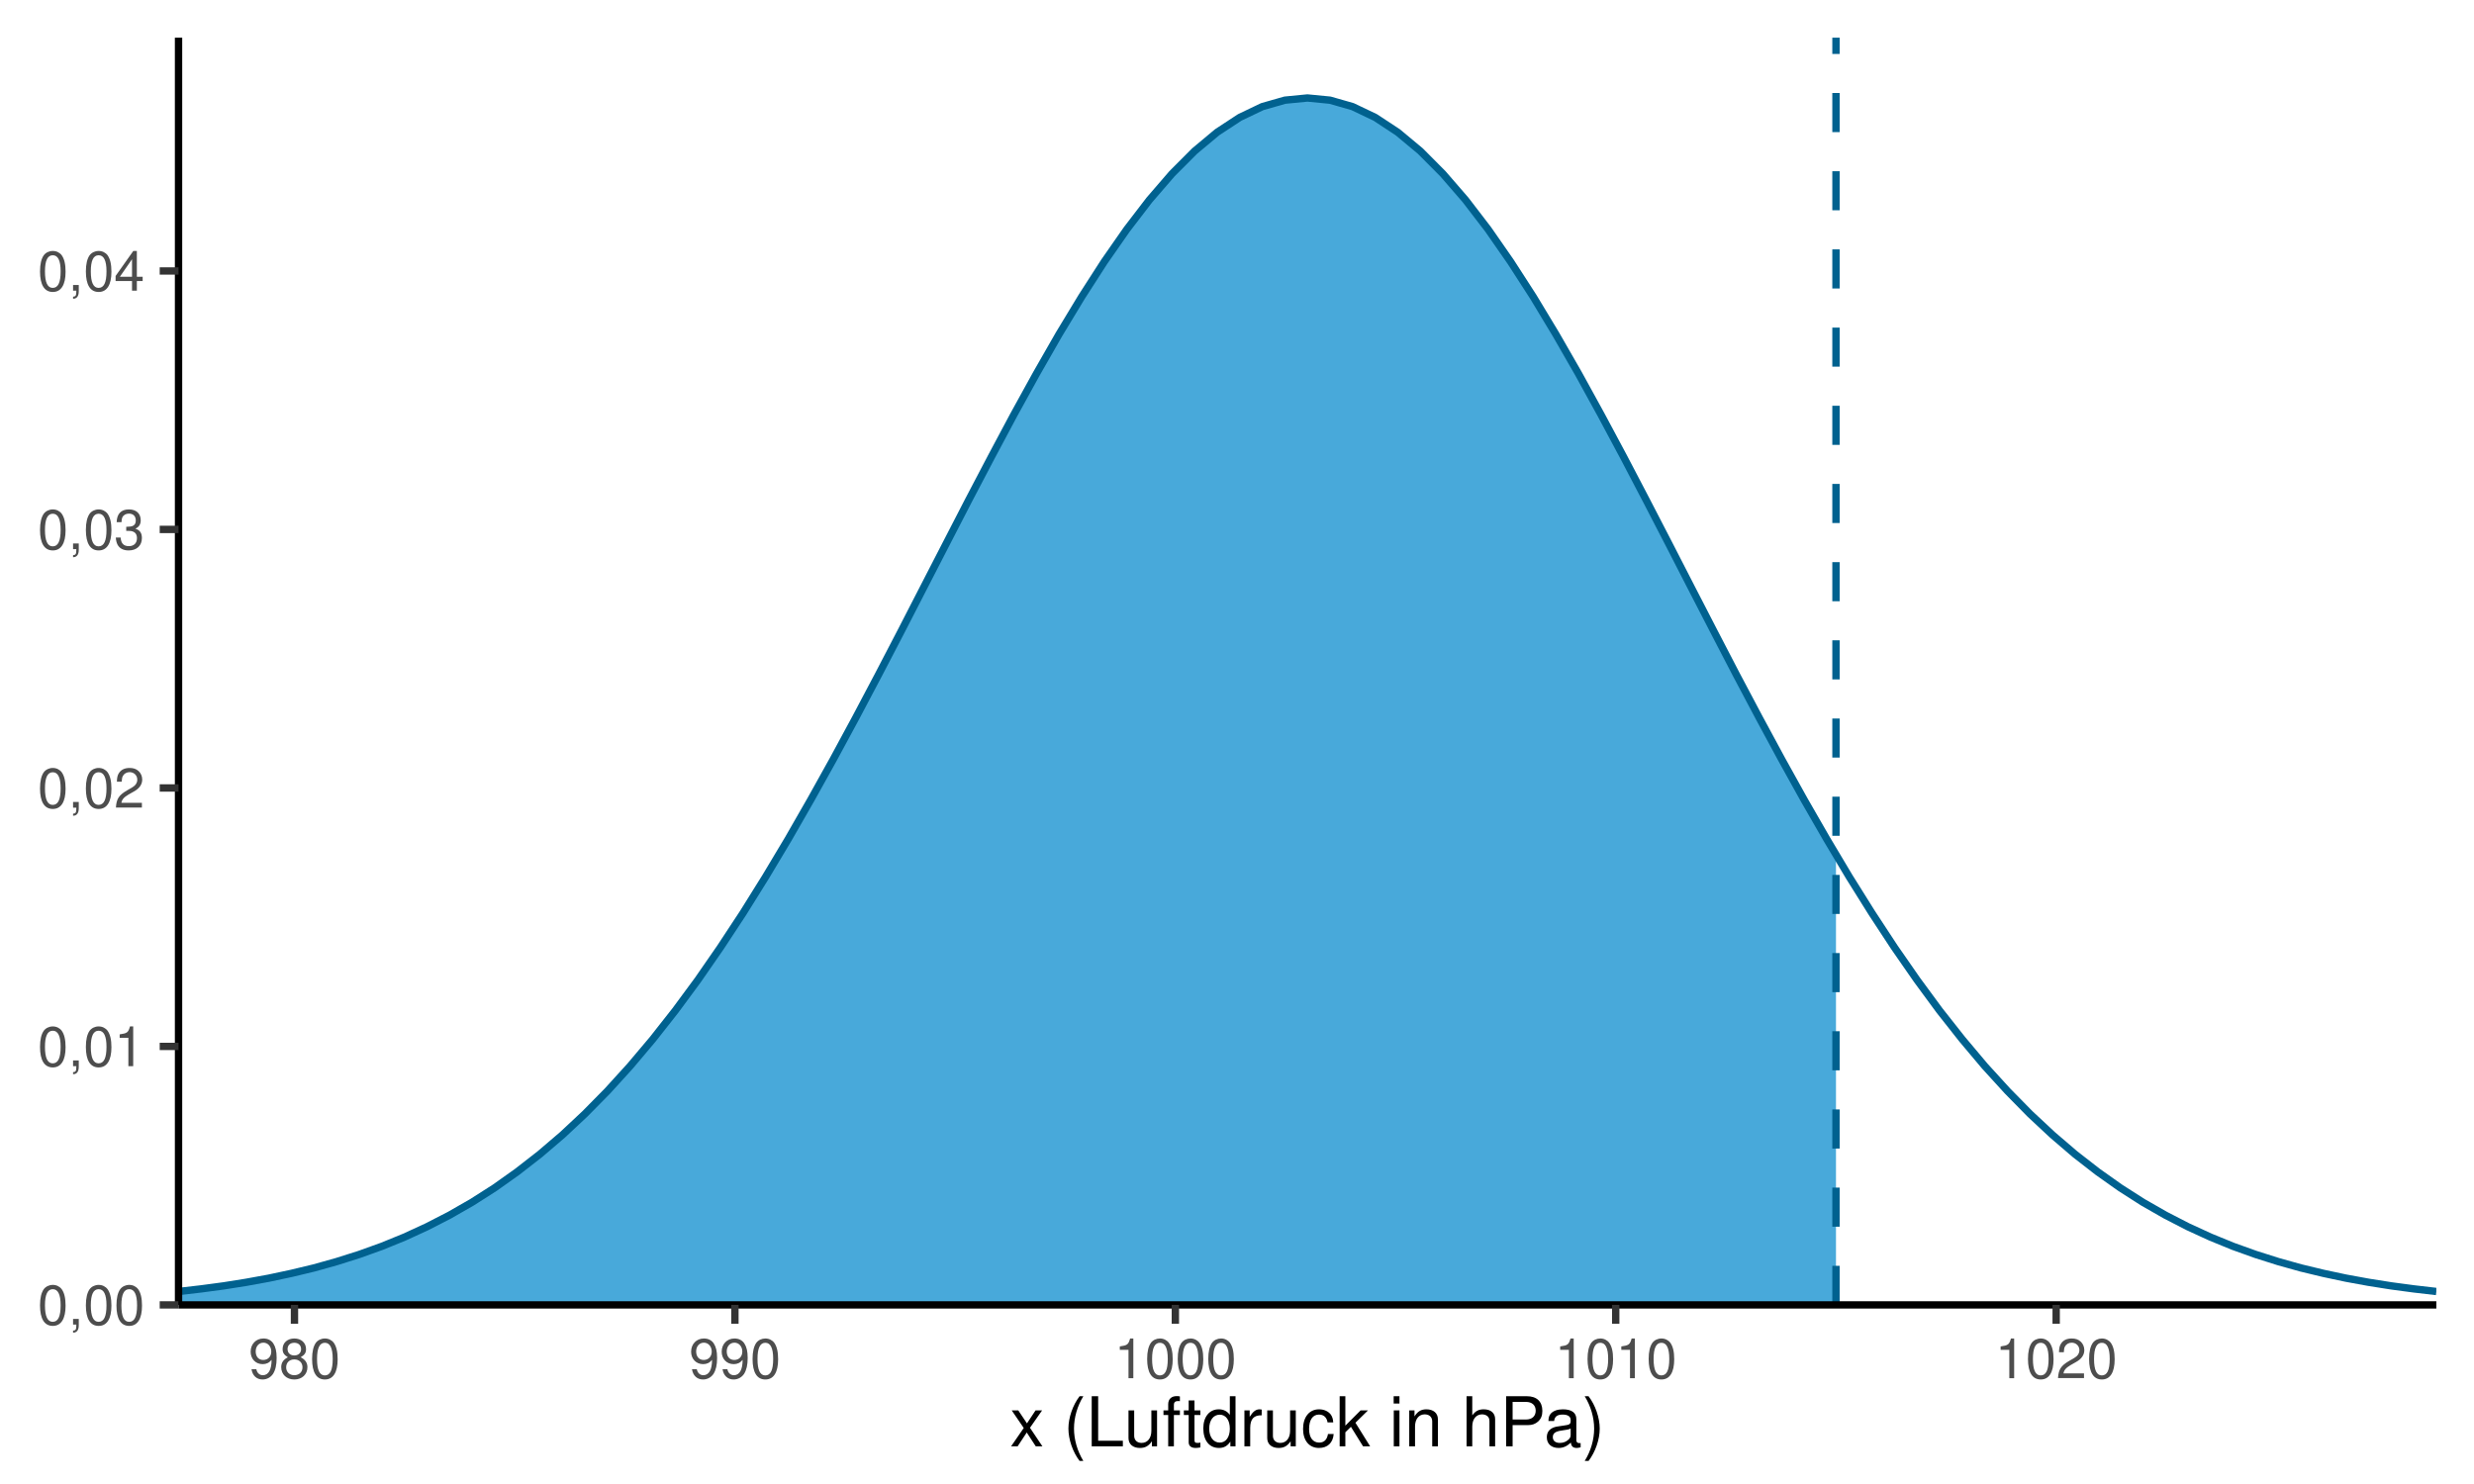
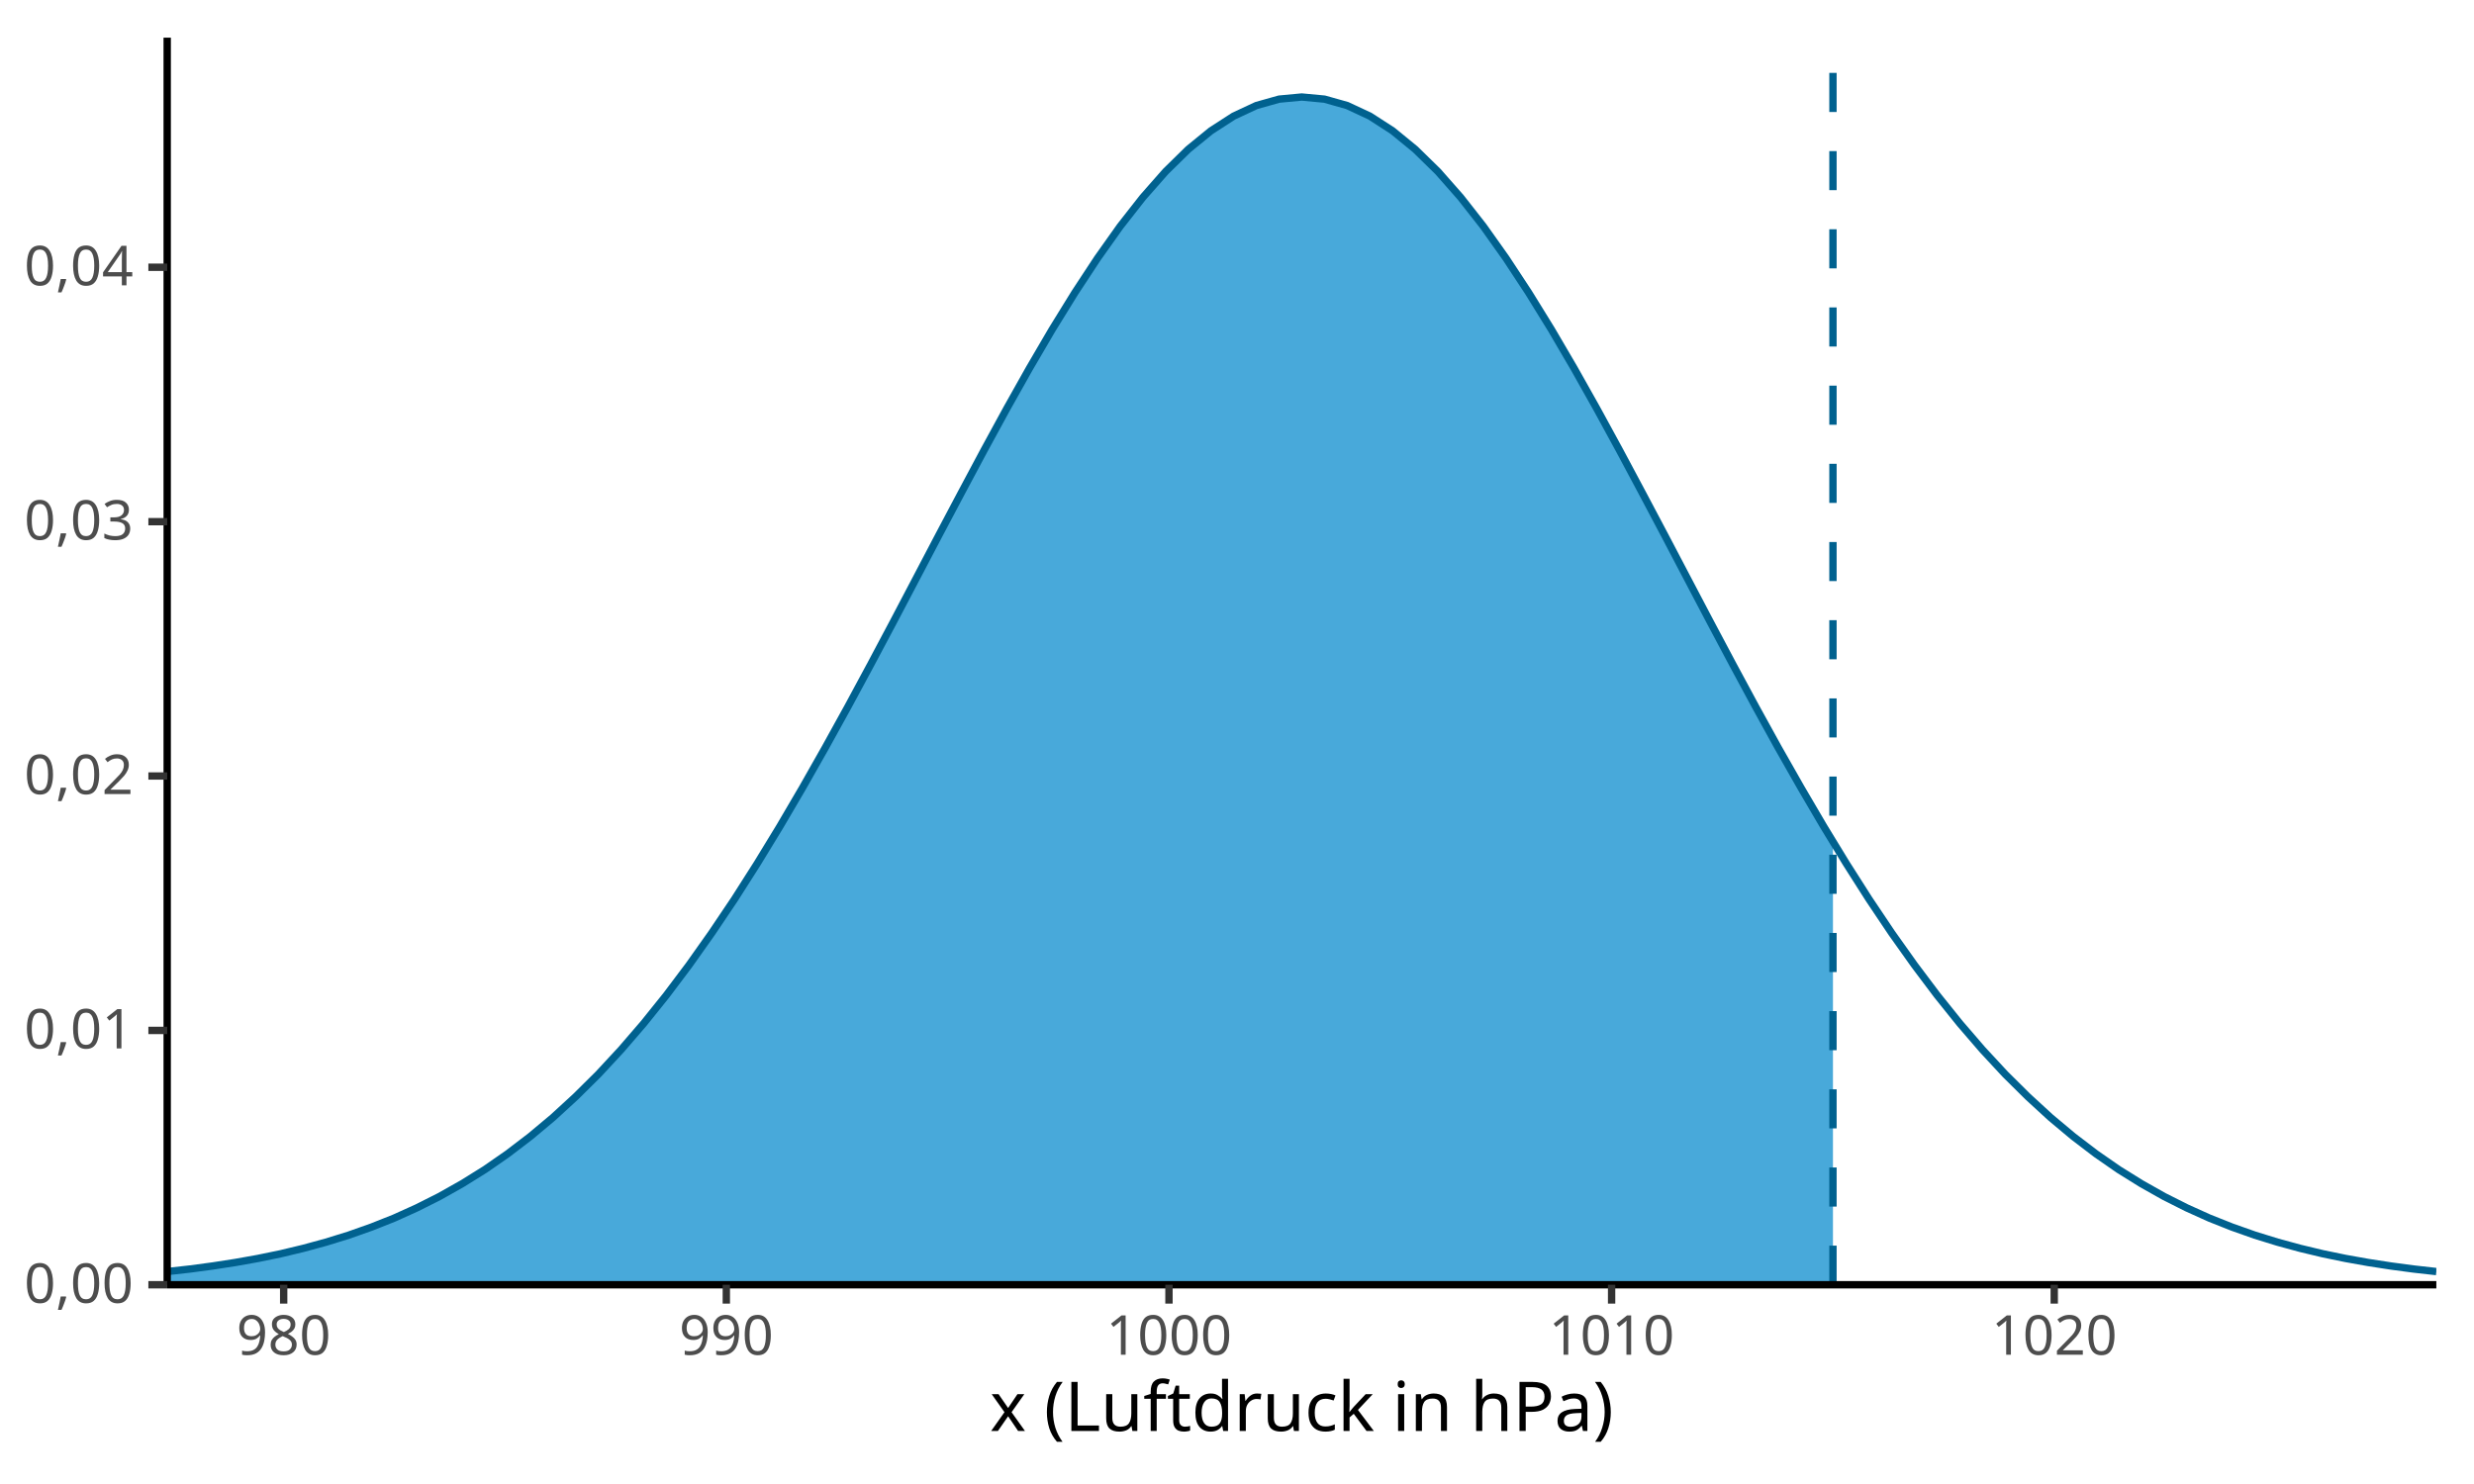
<svg xmlns="http://www.w3.org/2000/svg" class="svglite" width="360.00pt" height="216.00pt" viewBox="0 0 360.00 216.00">
  <defs>
    <style type="text/css">
    .svglite line, .svglite polyline, .svglite polygon, .svglite path, .svglite rect, .svglite circle {
      fill: none;
      stroke: #000000;
      stroke-linecap: round;
      stroke-linejoin: round;
      stroke-miterlimit: 10.00;
    }
  </style>
  </defs>
  <rect width="100%" height="100%" style="stroke: none; fill: #FFFFFF;" />
  <defs>
    <clipPath id="cpMC4wMHwzNjAuMDB8MC4wMHwyMTYuMDA=">
      <rect x="0.00" y="0.00" width="360.00" height="216.00" />
    </clipPath>
  </defs>
  <g clip-path="url(#cpMC4wMHwzNjAuMDB8MC4wMHwyMTYuMDA=)">
    <rect x="0" y="0.00" width="360.00" height="216.00" style="stroke-width: 1.07; stroke: #FFFFFF; fill: #FFFFFF;" />
  </g>
  <defs>
-     <clipPath id="cpMjUuOTh8MzU0LjUyfDUuNDh8MTg5Ljkz">
-       <rect x="25.98" y="5.48" width="328.54" height="184.45" />
+     <clipPath id="cpMjQuMzN8MzU0LjUyfDUuNDh8MTg3LjAw">
+       <rect x="24.33" y="5.48" width="330.19" height="181.52" />
    </clipPath>
  </defs>
-   <g clip-path="url(#cpMjUuOTh8MzU0LjUyfDUuNDh8MTg5Ljkz)">
-     <rect x="25.98" y="5.48" width="328.54" height="184.45" style="stroke-width: 1.07; stroke: none; fill: #FFFFFF;" />
-     <polygon points="25.98,187.98 28.40,187.71 30.81,187.40 33.22,187.06 35.63,186.67 38.04,186.24 40.45,185.77 42.87,185.24 45.28,184.65 47.69,184.01 50.10,183.29 52.51,182.51 54.93,181.65 57.34,180.70 59.75,179.67 62.16,178.55 64.57,177.32 66.98,176.00 69.40,174.56 71.81,173.00 74.22,171.33 76.63,169.53 79.04,167.60 81.45,165.53 83.87,163.33 86.28,160.98 88.69,158.48 91.10,155.84 93.51,153.04 95.92,150.10 98.34,147.00 100.75,143.75 103.16,140.35 105.57,136.80 107.98,133.11 110.39,129.28 112.81,125.32 115.22,121.24 117.63,117.03 120.04,112.72 122.45,108.32 124.87,103.82 127.28,99.26 129.69,94.64 132.10,89.98 134.51,85.30 136.92,80.61 139.34,75.93 141.75,71.27 144.16,66.67 146.57,62.14 148.98,57.70 151.39,53.37 153.81,49.17 156.22,45.12 158.63,41.25 161.04,37.56 163.45,34.09 165.86,30.85 168.28,27.86 170.69,25.13 173.10,22.67 175.51,20.51 177.92,18.66 180.33,17.12 182.75,15.91 185.16,15.02 187.57,14.47 189.98,14.27 192.39,14.40 194.81,14.87 197.22,15.68 199.63,16.82 202.04,18.29 204.45,20.07 206.86,22.16 209.28,24.55 211.69,27.22 214.10,30.16 216.51,33.34 218.92,36.77 221.33,40.40 223.75,44.24 226.16,48.25 228.57,52.41 230.98,56.72 233.39,61.14 235.80,65.65 238.22,70.24 240.63,74.88 243.04,79.55 245.45,84.25 247.86,88.93 250.27,93.60 252.69,98.23 255.10,102.81 257.51,107.31 259.92,111.74 262.33,116.07 264.75,120.30 267.16,124.42 267.16,189.93 264.75,189.93 262.33,189.93 259.92,189.93 257.51,189.93 255.10,189.93 252.69,189.93 250.27,189.93 247.86,189.93 245.45,189.93 243.04,189.93 240.63,189.93 238.22,189.93 235.80,189.93 233.39,189.93 230.98,189.93 228.57,189.93 226.16,189.93 223.75,189.93 221.33,189.93 218.92,189.93 216.51,189.93 214.10,189.93 211.69,189.93 209.28,189.93 206.86,189.93 204.45,189.93 202.04,189.93 199.63,189.93 197.22,189.93 194.81,189.93 192.39,189.93 189.98,189.93 187.57,189.93 185.16,189.93 182.75,189.93 180.33,189.93 177.92,189.93 175.51,189.93 173.10,189.93 170.69,189.93 168.28,189.93 165.86,189.93 163.45,189.93 161.04,189.93 158.63,189.93 156.22,189.93 153.81,189.93 151.39,189.93 148.98,189.93 146.57,189.93 144.16,189.93 141.75,189.93 139.34,189.93 136.92,189.93 134.51,189.93 132.10,189.93 129.69,189.93 127.28,189.93 124.87,189.93 122.45,189.93 120.04,189.93 117.63,189.93 115.22,189.93 112.81,189.93 110.39,189.93 107.98,189.93 105.57,189.93 103.16,189.93 100.75,189.93 98.34,189.93 95.92,189.93 93.51,189.93 91.10,189.93 88.69,189.93 86.28,189.93 83.87,189.93 81.45,189.93 79.04,189.93 76.63,189.93 74.22,189.93 71.81,189.93 69.40,189.93 66.98,189.93 64.57,189.93 62.16,189.93 59.75,189.93 57.34,189.93 54.93,189.93 52.51,189.93 50.10,189.93 47.69,189.93 45.28,189.93 42.87,189.93 40.45,189.93 38.04,189.93 35.63,189.93 33.22,189.93 30.81,189.93 28.40,189.93 25.98,189.93 " style="stroke-width: 0.00; stroke: none; fill: #48A9DA;" />
-     <polyline points="25.98,187.98 28.40,187.71 30.81,187.40 33.22,187.06 35.63,186.67 38.04,186.24 40.45,185.77 42.87,185.24 45.28,184.65 47.69,184.01 50.10,183.29 52.51,182.51 54.93,181.65 57.34,180.70 59.75,179.67 62.16,178.55 64.57,177.32 66.98,176.00 69.40,174.56 71.81,173.00 74.22,171.33 76.63,169.53 79.04,167.60 81.45,165.53 83.87,163.33 86.28,160.98 88.69,158.48 91.10,155.84 93.51,153.04 95.92,150.10 98.34,147.00 100.75,143.75 103.16,140.35 105.57,136.80 107.98,133.11 110.39,129.28 112.81,125.32 115.22,121.24 117.63,117.03 120.04,112.72 122.45,108.32 124.87,103.82 127.28,99.26 129.69,94.64 132.10,89.98 134.51,85.30 136.92,80.61 139.34,75.93 141.75,71.27 144.16,66.67 146.57,62.14 148.98,57.70 151.39,53.37 153.81,49.17 156.22,45.12 158.63,41.25 161.04,37.56 163.45,34.09 165.86,30.85 168.28,27.86 170.69,25.13 173.10,22.67 175.51,20.51 177.92,18.66 180.33,17.12 182.75,15.91 185.16,15.02 187.57,14.47 189.98,14.27 192.39,14.40 194.81,14.87 197.22,15.68 199.63,16.82 202.04,18.29 204.45,20.07 206.86,22.16 209.28,24.55 211.69,27.22 214.10,30.16 216.51,33.34 218.92,36.77 221.33,40.40 223.75,44.24 226.16,48.25 228.57,52.41 230.98,56.72 233.39,61.14 235.80,65.65 238.22,70.24 240.63,74.88 243.04,79.55 245.45,84.25 247.86,88.93 250.27,93.60 252.69,98.23 255.10,102.81 257.51,107.31 259.92,111.74 262.33,116.07 264.75,120.30 267.16,124.42 " style="stroke-width: 1.07; stroke: none;" />
-     <polyline points="267.16,189.93 264.75,189.93 262.33,189.93 259.92,189.93 257.51,189.93 255.10,189.93 252.69,189.93 250.27,189.93 247.86,189.93 245.45,189.93 243.04,189.93 240.63,189.93 238.22,189.93 235.80,189.93 233.39,189.93 230.98,189.93 228.57,189.93 226.16,189.93 223.75,189.93 221.33,189.93 218.92,189.93 216.51,189.93 214.10,189.93 211.69,189.93 209.28,189.93 206.86,189.93 204.45,189.93 202.04,189.93 199.63,189.93 197.22,189.93 194.81,189.93 192.39,189.93 189.98,189.93 187.57,189.93 185.16,189.93 182.75,189.93 180.33,189.93 177.92,189.93 175.51,189.93 173.10,189.93 170.69,189.93 168.28,189.93 165.86,189.93 163.45,189.93 161.04,189.93 158.63,189.93 156.22,189.93 153.81,189.93 151.39,189.93 148.98,189.93 146.57,189.93 144.16,189.93 141.75,189.93 139.34,189.93 136.92,189.93 134.51,189.93 132.10,189.93 129.69,189.93 127.28,189.93 124.87,189.93 122.45,189.93 120.04,189.93 117.63,189.93 115.22,189.93 112.81,189.93 110.39,189.93 107.98,189.93 105.57,189.93 103.16,189.93 100.75,189.93 98.34,189.93 95.92,189.93 93.51,189.93 91.10,189.93 88.69,189.93 86.28,189.93 83.87,189.93 81.45,189.93 79.04,189.93 76.63,189.93 74.22,189.93 71.81,189.93 69.40,189.93 66.98,189.93 64.57,189.93 62.16,189.93 59.75,189.93 57.34,189.93 54.93,189.93 52.51,189.93 50.10,189.93 47.69,189.93 45.28,189.93 42.87,189.93 40.45,189.93 38.04,189.93 35.63,189.93 33.22,189.93 30.81,189.93 28.40,189.93 25.98,189.93 " style="stroke-width: 1.07; stroke: none;" />
-     <polyline points="25.98,187.98 29.27,187.60 32.56,187.16 35.84,186.64 39.13,186.04 42.41,185.34 45.70,184.55 48.98,183.63 52.27,182.59 55.55,181.41 58.84,180.07 62.12,178.56 65.41,176.87 68.69,174.99 71.98,172.89 75.26,170.56 78.55,168.00 81.84,165.19 85.12,162.12 88.41,158.78 91.69,155.17 94.98,151.27 98.26,147.10 101.55,142.64 104.83,137.90 108.12,132.90 111.40,127.64 114.69,122.14 117.97,116.42 121.26,110.51 124.55,104.42 127.83,98.21 131.12,91.89 134.40,85.51 137.69,79.12 140.97,72.76 144.26,66.49 147.54,60.34 150.83,54.37 154.11,48.64 157.40,43.20 160.68,38.10 163.97,33.38 167.26,29.09 170.54,25.29 173.83,21.99 177.11,19.25 180.40,17.09 183.68,15.52 186.97,14.58 190.25,14.26 193.54,14.58 196.82,15.52 200.11,17.09 203.39,19.25 206.68,21.99 209.96,25.29 213.25,29.09 216.54,33.38 219.82,38.10 223.11,43.20 226.39,48.64 229.68,54.37 232.96,60.34 236.25,66.49 239.53,72.76 242.82,79.12 246.10,85.51 249.39,91.89 252.67,98.21 255.96,104.42 259.25,110.51 262.53,116.42 265.82,122.14 269.10,127.64 272.39,132.90 275.67,137.90 278.96,142.64 282.24,147.10 285.53,151.27 288.81,155.17 292.10,158.78 295.38,162.12 298.67,165.19 301.95,168.00 305.24,170.56 308.53,172.89 311.81,174.99 315.10,176.87 318.38,178.56 321.67,180.07 324.95,181.41 328.24,182.59 331.52,183.63 334.81,184.55 338.09,185.34 341.38,186.04 344.66,186.64 347.95,187.16 351.24,187.60 354.52,187.98 " style="stroke-width: 1.07; stroke: #00618F; stroke-linecap: butt;" />
-     <line x1="267.16" y1="189.93" x2="267.16" y2="5.48" style="stroke-width: 1.07; stroke: #00618F; stroke-dasharray: 5.69,5.69; stroke-linecap: butt;" />
+   <g clip-path="url(#cpMjQuMzN8MzU0LjUyfDUuNDh8MTg3LjAw)">
+     <rect x="24.33" y="5.48" width="330.19" height="181.52" style="stroke-width: 1.07; stroke: none; fill: #FFFFFF;" />
+     <polygon points="24.33,185.08 26.75,184.81 29.18,184.51 31.60,184.17 34.02,183.79 36.45,183.37 38.87,182.90 41.30,182.38 43.72,181.81 46.14,181.17 48.57,180.47 50.99,179.70 53.42,178.85 55.84,177.92 58.26,176.90 60.69,175.80 63.11,174.59 65.53,173.29 67.96,171.87 70.38,170.34 72.81,168.69 75.23,166.92 77.65,165.02 80.08,162.99 82.50,160.82 84.93,158.51 87.35,156.05 89.77,153.45 92.20,150.70 94.62,147.80 97.04,144.75 99.47,141.55 101.89,138.21 104.32,134.72 106.74,131.08 109.16,127.32 111.59,123.42 114.01,119.40 116.44,115.26 118.86,111.02 121.28,106.68 123.71,102.26 126.13,97.77 128.56,93.23 130.98,88.64 133.40,84.03 135.83,79.41 138.25,74.81 140.67,70.23 143.10,65.70 145.52,61.24 147.95,56.87 150.37,52.61 152.79,48.47 155.22,44.49 157.64,40.68 160.07,37.05 162.49,33.64 164.91,30.45 167.34,27.50 169.76,24.81 172.19,22.40 174.61,20.28 177.03,18.45 179.46,16.94 181.88,15.74 184.30,14.87 186.73,14.33 189.15,14.13 191.58,14.26 194.00,14.72 196.42,15.52 198.85,16.64 201.27,18.08 203.70,19.84 206.12,21.90 208.54,24.25 210.97,26.87 213.39,29.76 215.82,32.90 218.24,36.27 220.66,39.85 223.09,43.62 225.51,47.57 227.93,51.67 230.36,55.90 232.78,60.25 235.21,64.69 237.63,69.21 240.05,73.78 242.48,78.38 244.90,82.99 247.33,87.61 249.75,92.20 252.17,96.76 254.60,101.26 257.02,105.70 259.45,110.05 261.87,114.32 264.29,118.48 266.72,122.53 266.72,187.00 264.29,187.00 261.87,187.00 259.45,187.00 257.02,187.00 254.60,187.00 252.17,187.00 249.75,187.00 247.33,187.00 244.90,187.00 242.48,187.00 240.05,187.00 237.63,187.00 235.21,187.00 232.78,187.00 230.36,187.00 227.93,187.00 225.51,187.00 223.09,187.00 220.66,187.00 218.24,187.00 215.82,187.00 213.39,187.00 210.97,187.00 208.54,187.00 206.12,187.00 203.70,187.00 201.27,187.00 198.85,187.00 196.42,187.00 194.00,187.00 191.58,187.00 189.15,187.00 186.73,187.00 184.30,187.00 181.88,187.00 179.46,187.00 177.03,187.00 174.61,187.00 172.19,187.00 169.76,187.00 167.34,187.00 164.91,187.00 162.49,187.00 160.07,187.00 157.64,187.00 155.22,187.00 152.79,187.00 150.37,187.00 147.95,187.00 145.52,187.00 143.10,187.00 140.67,187.00 138.25,187.00 135.83,187.00 133.40,187.00 130.98,187.00 128.56,187.00 126.13,187.00 123.71,187.00 121.28,187.00 118.86,187.00 116.44,187.00 114.01,187.00 111.59,187.00 109.16,187.00 106.74,187.00 104.32,187.00 101.89,187.00 99.47,187.00 97.04,187.00 94.62,187.00 92.20,187.00 89.77,187.00 87.35,187.00 84.93,187.00 82.50,187.00 80.08,187.00 77.65,187.00 75.23,187.00 72.81,187.00 70.38,187.00 67.96,187.00 65.53,187.00 63.11,187.00 60.69,187.00 58.26,187.00 55.84,187.00 53.42,187.00 50.99,187.00 48.57,187.00 46.14,187.00 43.72,187.00 41.30,187.00 38.87,187.00 36.45,187.00 34.02,187.00 31.60,187.00 29.18,187.00 26.75,187.00 24.33,187.00 " style="stroke-width: 0.00; stroke: none; fill: #48A9DA;" />
+     <polyline points="24.33,185.08 26.75,184.81 29.18,184.51 31.60,184.17 34.02,183.79 36.45,183.37 38.87,182.90 41.30,182.38 43.72,181.81 46.14,181.17 48.57,180.47 50.99,179.70 53.42,178.85 55.84,177.92 58.26,176.90 60.69,175.80 63.11,174.59 65.53,173.29 67.96,171.87 70.38,170.34 72.81,168.69 75.23,166.92 77.65,165.02 80.08,162.99 82.50,160.82 84.93,158.51 87.35,156.05 89.77,153.45 92.20,150.70 94.62,147.80 97.04,144.75 99.47,141.55 101.89,138.21 104.32,134.72 106.74,131.08 109.16,127.32 111.59,123.42 114.01,119.40 116.44,115.26 118.86,111.02 121.28,106.68 123.71,102.26 126.13,97.77 128.56,93.23 130.98,88.64 133.40,84.03 135.83,79.41 138.25,74.81 140.67,70.23 143.10,65.70 145.52,61.24 147.95,56.87 150.37,52.61 152.79,48.47 155.22,44.49 157.64,40.68 160.07,37.05 162.49,33.64 164.91,30.45 167.34,27.50 169.76,24.81 172.19,22.40 174.61,20.28 177.03,18.45 179.46,16.94 181.88,15.74 184.30,14.87 186.73,14.33 189.15,14.13 191.58,14.26 194.00,14.72 196.42,15.52 198.85,16.64 201.27,18.08 203.70,19.84 206.12,21.90 208.54,24.25 210.97,26.87 213.39,29.76 215.82,32.90 218.24,36.27 220.66,39.85 223.09,43.62 225.51,47.57 227.93,51.67 230.36,55.90 232.78,60.25 235.21,64.69 237.63,69.21 240.05,73.78 242.48,78.38 244.90,82.99 247.33,87.61 249.75,92.20 252.17,96.76 254.60,101.26 257.02,105.70 259.45,110.05 261.87,114.32 264.29,118.48 266.72,122.53 " style="stroke-width: 1.07; stroke: none;" />
+     <polyline points="266.72,187.00 264.29,187.00 261.87,187.00 259.45,187.00 257.02,187.00 254.60,187.00 252.17,187.00 249.75,187.00 247.33,187.00 244.90,187.00 242.48,187.00 240.05,187.00 237.63,187.00 235.21,187.00 232.78,187.00 230.36,187.00 227.93,187.00 225.51,187.00 223.09,187.00 220.66,187.00 218.24,187.00 215.82,187.00 213.39,187.00 210.97,187.00 208.54,187.00 206.12,187.00 203.70,187.00 201.27,187.00 198.85,187.00 196.42,187.00 194.00,187.00 191.58,187.00 189.15,187.00 186.73,187.00 184.30,187.00 181.88,187.00 179.46,187.00 177.03,187.00 174.61,187.00 172.19,187.00 169.76,187.00 167.34,187.00 164.91,187.00 162.49,187.00 160.07,187.00 157.64,187.00 155.22,187.00 152.79,187.00 150.37,187.00 147.95,187.00 145.52,187.00 143.10,187.00 140.67,187.00 138.25,187.00 135.83,187.00 133.40,187.00 130.98,187.00 128.56,187.00 126.13,187.00 123.71,187.00 121.28,187.00 118.86,187.00 116.44,187.00 114.01,187.00 111.59,187.00 109.16,187.00 106.74,187.00 104.32,187.00 101.89,187.00 99.47,187.00 97.04,187.00 94.62,187.00 92.20,187.00 89.77,187.00 87.35,187.00 84.93,187.00 82.50,187.00 80.08,187.00 77.65,187.00 75.23,187.00 72.81,187.00 70.38,187.00 67.96,187.00 65.53,187.00 63.11,187.00 60.69,187.00 58.26,187.00 55.84,187.00 53.42,187.00 50.99,187.00 48.57,187.00 46.14,187.00 43.72,187.00 41.30,187.00 38.87,187.00 36.45,187.00 34.02,187.00 31.60,187.00 29.18,187.00 26.75,187.00 24.33,187.00 " style="stroke-width: 1.07; stroke: none;" />
+     <polyline points="24.33,185.08 27.63,184.71 30.93,184.27 34.23,183.76 37.54,183.17 40.84,182.49 44.14,181.70 47.44,180.80 50.74,179.78 54.05,178.61 57.35,177.30 60.65,175.81 63.95,174.15 67.25,172.29 70.56,170.23 73.86,167.94 77.16,165.42 80.46,162.66 83.76,159.63 87.07,156.35 90.37,152.79 93.67,148.96 96.97,144.85 100.27,140.46 103.57,135.80 106.88,130.88 110.18,125.70 113.48,120.29 116.78,114.66 120.08,108.84 123.39,102.85 126.69,96.73 129.99,90.52 133.29,84.24 136.59,77.95 139.90,71.70 143.20,65.52 146.50,59.47 149.80,53.60 153.10,47.96 156.41,42.60 159.71,37.58 163.01,32.93 166.31,28.72 169.61,24.97 172.91,21.73 176.22,19.03 179.52,16.90 182.82,15.36 186.12,14.43 189.42,14.12 192.73,14.43 196.03,15.36 199.33,16.90 202.63,19.03 205.93,21.73 209.24,24.97 212.54,28.72 215.84,32.93 219.14,37.58 222.44,42.60 225.75,47.96 229.05,53.60 232.35,59.47 235.65,65.52 238.95,71.70 242.26,77.95 245.56,84.24 248.86,90.52 252.16,96.73 255.46,102.85 258.76,108.84 262.07,114.66 265.37,120.29 268.67,125.70 271.97,130.88 275.27,135.80 278.58,140.46 281.88,144.85 285.18,148.96 288.48,152.79 291.78,156.35 295.09,159.63 298.39,162.66 301.69,165.42 304.99,167.94 308.29,170.23 311.60,172.29 314.90,174.15 318.20,175.81 321.50,177.30 324.80,178.61 328.11,179.78 331.41,180.80 334.71,181.70 338.01,182.49 341.31,183.17 344.61,183.76 347.92,184.27 351.22,184.71 354.52,185.08 " style="stroke-width: 1.07; stroke: #00618F; stroke-linecap: butt;" />
+     <line x1="266.72" y1="187.00" x2="266.72" y2="5.48" style="stroke-width: 1.07; stroke: #00618F; stroke-dasharray: 5.69,5.69; stroke-linecap: butt;" />
  </g>
  <g clip-path="url(#cpMC4wMHwzNjAuMDB8MC4wMHwyMTYuMDA=)">
-     <polyline points="25.98,189.93 25.98,5.48 " style="stroke-width: 1.07; stroke-linecap: butt;" />
-     <text x="21.05" y="192.80" text-anchor="end" style="font-size: 8.00px; fill: #4D4D4D; font-family: Helvetica;" textLength="15.57px" lengthAdjust="spacingAndGlyphs">0,00</text>
-     <text x="21.05" y="155.18" text-anchor="end" style="font-size: 8.00px; fill: #4D4D4D; font-family: Helvetica;" textLength="15.57px" lengthAdjust="spacingAndGlyphs">0,01</text>
-     <text x="21.05" y="117.56" text-anchor="end" style="font-size: 8.00px; fill: #4D4D4D; font-family: Helvetica;" textLength="15.57px" lengthAdjust="spacingAndGlyphs">0,02</text>
-     <text x="21.05" y="79.93" text-anchor="end" style="font-size: 8.00px; fill: #4D4D4D; font-family: Helvetica;" textLength="15.57px" lengthAdjust="spacingAndGlyphs">0,03</text>
-     <text x="21.05" y="42.31" text-anchor="end" style="font-size: 8.00px; fill: #4D4D4D; font-family: Helvetica;" textLength="15.57px" lengthAdjust="spacingAndGlyphs">0,04</text>
-     <polyline points="23.24,189.93 25.98,189.93 " style="stroke-width: 1.07; stroke: #333333; stroke-linecap: butt;" />
-     <polyline points="23.24,152.31 25.98,152.31 " style="stroke-width: 1.07; stroke: #333333; stroke-linecap: butt;" />
-     <polyline points="23.24,114.69 25.98,114.69 " style="stroke-width: 1.07; stroke: #333333; stroke-linecap: butt;" />
-     <polyline points="23.24,77.06 25.98,77.06 " style="stroke-width: 1.07; stroke: #333333; stroke-linecap: butt;" />
-     <polyline points="23.24,39.44 25.98,39.44 " style="stroke-width: 1.07; stroke: #333333; stroke-linecap: butt;" />
-     <polyline points="25.98,189.93 354.52,189.93 " style="stroke-width: 1.07; stroke-linecap: butt;" />
-     <polyline points="42.85,192.67 42.85,189.93 " style="stroke-width: 1.07; stroke: #333333; stroke-linecap: butt;" />
-     <polyline points="106.94,192.67 106.94,189.93 " style="stroke-width: 1.07; stroke: #333333; stroke-linecap: butt;" />
-     <polyline points="171.03,192.67 171.03,189.93 " style="stroke-width: 1.07; stroke: #333333; stroke-linecap: butt;" />
-     <polyline points="235.11,192.67 235.11,189.93 " style="stroke-width: 1.07; stroke: #333333; stroke-linecap: butt;" />
-     <polyline points="299.20,192.67 299.20,189.93 " style="stroke-width: 1.07; stroke: #333333; stroke-linecap: butt;" />
-     <text x="42.85" y="200.60" text-anchor="middle" style="font-size: 8.00px; fill: #4D4D4D; font-family: Helvetica;" textLength="13.35px" lengthAdjust="spacingAndGlyphs">980</text>
-     <text x="106.94" y="200.60" text-anchor="middle" style="font-size: 8.00px; fill: #4D4D4D; font-family: Helvetica;" textLength="13.35px" lengthAdjust="spacingAndGlyphs">990</text>
-     <text x="171.03" y="200.60" text-anchor="middle" style="font-size: 8.00px; fill: #4D4D4D; font-family: Helvetica;" textLength="17.80px" lengthAdjust="spacingAndGlyphs">1000</text>
-     <text x="235.11" y="200.60" text-anchor="middle" style="font-size: 8.00px; fill: #4D4D4D; font-family: Helvetica;" textLength="17.80px" lengthAdjust="spacingAndGlyphs">1010</text>
-     <text x="299.20" y="200.60" text-anchor="middle" style="font-size: 8.00px; fill: #4D4D4D; font-family: Helvetica;" textLength="17.80px" lengthAdjust="spacingAndGlyphs">1020</text>
-     <text x="190.25" y="210.52" text-anchor="middle" style="font-size: 10.00px; font-family: Helvetica;" textLength="86.69px" lengthAdjust="spacingAndGlyphs">x (Luftdruck in hPa)</text>
+     <polyline points="24.33,187.00 24.33,5.48 " style="stroke-width: 1.07; stroke-linecap: butt;" />
+     <text x="19.40" y="189.63" text-anchor="end" style="font-size: 8.00px; fill: #4D4D4D; font-family: Source Sans Pro;" textLength="13.92px" lengthAdjust="spacingAndGlyphs">0,00</text>
+     <text x="19.40" y="152.60" text-anchor="end" style="font-size: 8.00px; fill: #4D4D4D; font-family: Source Sans Pro;" textLength="13.92px" lengthAdjust="spacingAndGlyphs">0,01</text>
+     <text x="19.40" y="115.58" text-anchor="end" style="font-size: 8.00px; fill: #4D4D4D; font-family: Source Sans Pro;" textLength="13.92px" lengthAdjust="spacingAndGlyphs">0,02</text>
+     <text x="19.40" y="78.55" text-anchor="end" style="font-size: 8.00px; fill: #4D4D4D; font-family: Source Sans Pro;" textLength="13.92px" lengthAdjust="spacingAndGlyphs">0,03</text>
+     <text x="19.40" y="41.53" text-anchor="end" style="font-size: 8.00px; fill: #4D4D4D; font-family: Source Sans Pro;" textLength="13.92px" lengthAdjust="spacingAndGlyphs">0,04</text>
+     <polyline points="21.59,187.00 24.33,187.00 " style="stroke-width: 1.07; stroke: #333333; stroke-linecap: butt;" />
+     <polyline points="21.59,149.98 24.33,149.98 " style="stroke-width: 1.07; stroke: #333333; stroke-linecap: butt;" />
+     <polyline points="21.59,112.95 24.33,112.95 " style="stroke-width: 1.07; stroke: #333333; stroke-linecap: butt;" />
+     <polyline points="21.59,75.93 24.33,75.93 " style="stroke-width: 1.07; stroke: #333333; stroke-linecap: butt;" />
+     <polyline points="21.59,38.90 24.33,38.90 " style="stroke-width: 1.07; stroke: #333333; stroke-linecap: butt;" />
+     <polyline points="24.33,187.00 354.52,187.00 " style="stroke-width: 1.07; stroke-linecap: butt;" />
+     <polyline points="41.28,189.74 41.28,187.00 " style="stroke-width: 1.07; stroke: #333333; stroke-linecap: butt;" />
+     <polyline points="105.69,189.74 105.69,187.00 " style="stroke-width: 1.07; stroke: #333333; stroke-linecap: butt;" />
+     <polyline points="170.10,189.74 170.10,187.00 " style="stroke-width: 1.07; stroke: #333333; stroke-linecap: butt;" />
+     <polyline points="234.51,189.74 234.51,187.00 " style="stroke-width: 1.07; stroke: #333333; stroke-linecap: butt;" />
+     <polyline points="298.92,189.74 298.92,187.00 " style="stroke-width: 1.07; stroke: #333333; stroke-linecap: butt;" />
+     <text x="41.28" y="197.18" text-anchor="middle" style="font-size: 8.00px; fill: #4D4D4D; font-family: Source Sans Pro;" textLength="11.92px" lengthAdjust="spacingAndGlyphs">980</text>
+     <text x="105.69" y="197.18" text-anchor="middle" style="font-size: 8.00px; fill: #4D4D4D; font-family: Source Sans Pro;" textLength="11.92px" lengthAdjust="spacingAndGlyphs">990</text>
+     <text x="170.10" y="197.18" text-anchor="middle" style="font-size: 8.00px; fill: #4D4D4D; font-family: Source Sans Pro;" textLength="15.90px" lengthAdjust="spacingAndGlyphs">1000</text>
+     <text x="234.51" y="197.18" text-anchor="middle" style="font-size: 8.00px; fill: #4D4D4D; font-family: Source Sans Pro;" textLength="15.90px" lengthAdjust="spacingAndGlyphs">1010</text>
+     <text x="298.92" y="197.18" text-anchor="middle" style="font-size: 8.00px; fill: #4D4D4D; font-family: Source Sans Pro;" textLength="15.90px" lengthAdjust="spacingAndGlyphs">1020</text>
+     <text x="189.42" y="208.28" text-anchor="middle" style="font-size: 10.00px; font-family: Source Sans Pro;" textLength="81.19px" lengthAdjust="spacingAndGlyphs">x (Luftdruck in hPa)</text>
  </g>
</svg>
